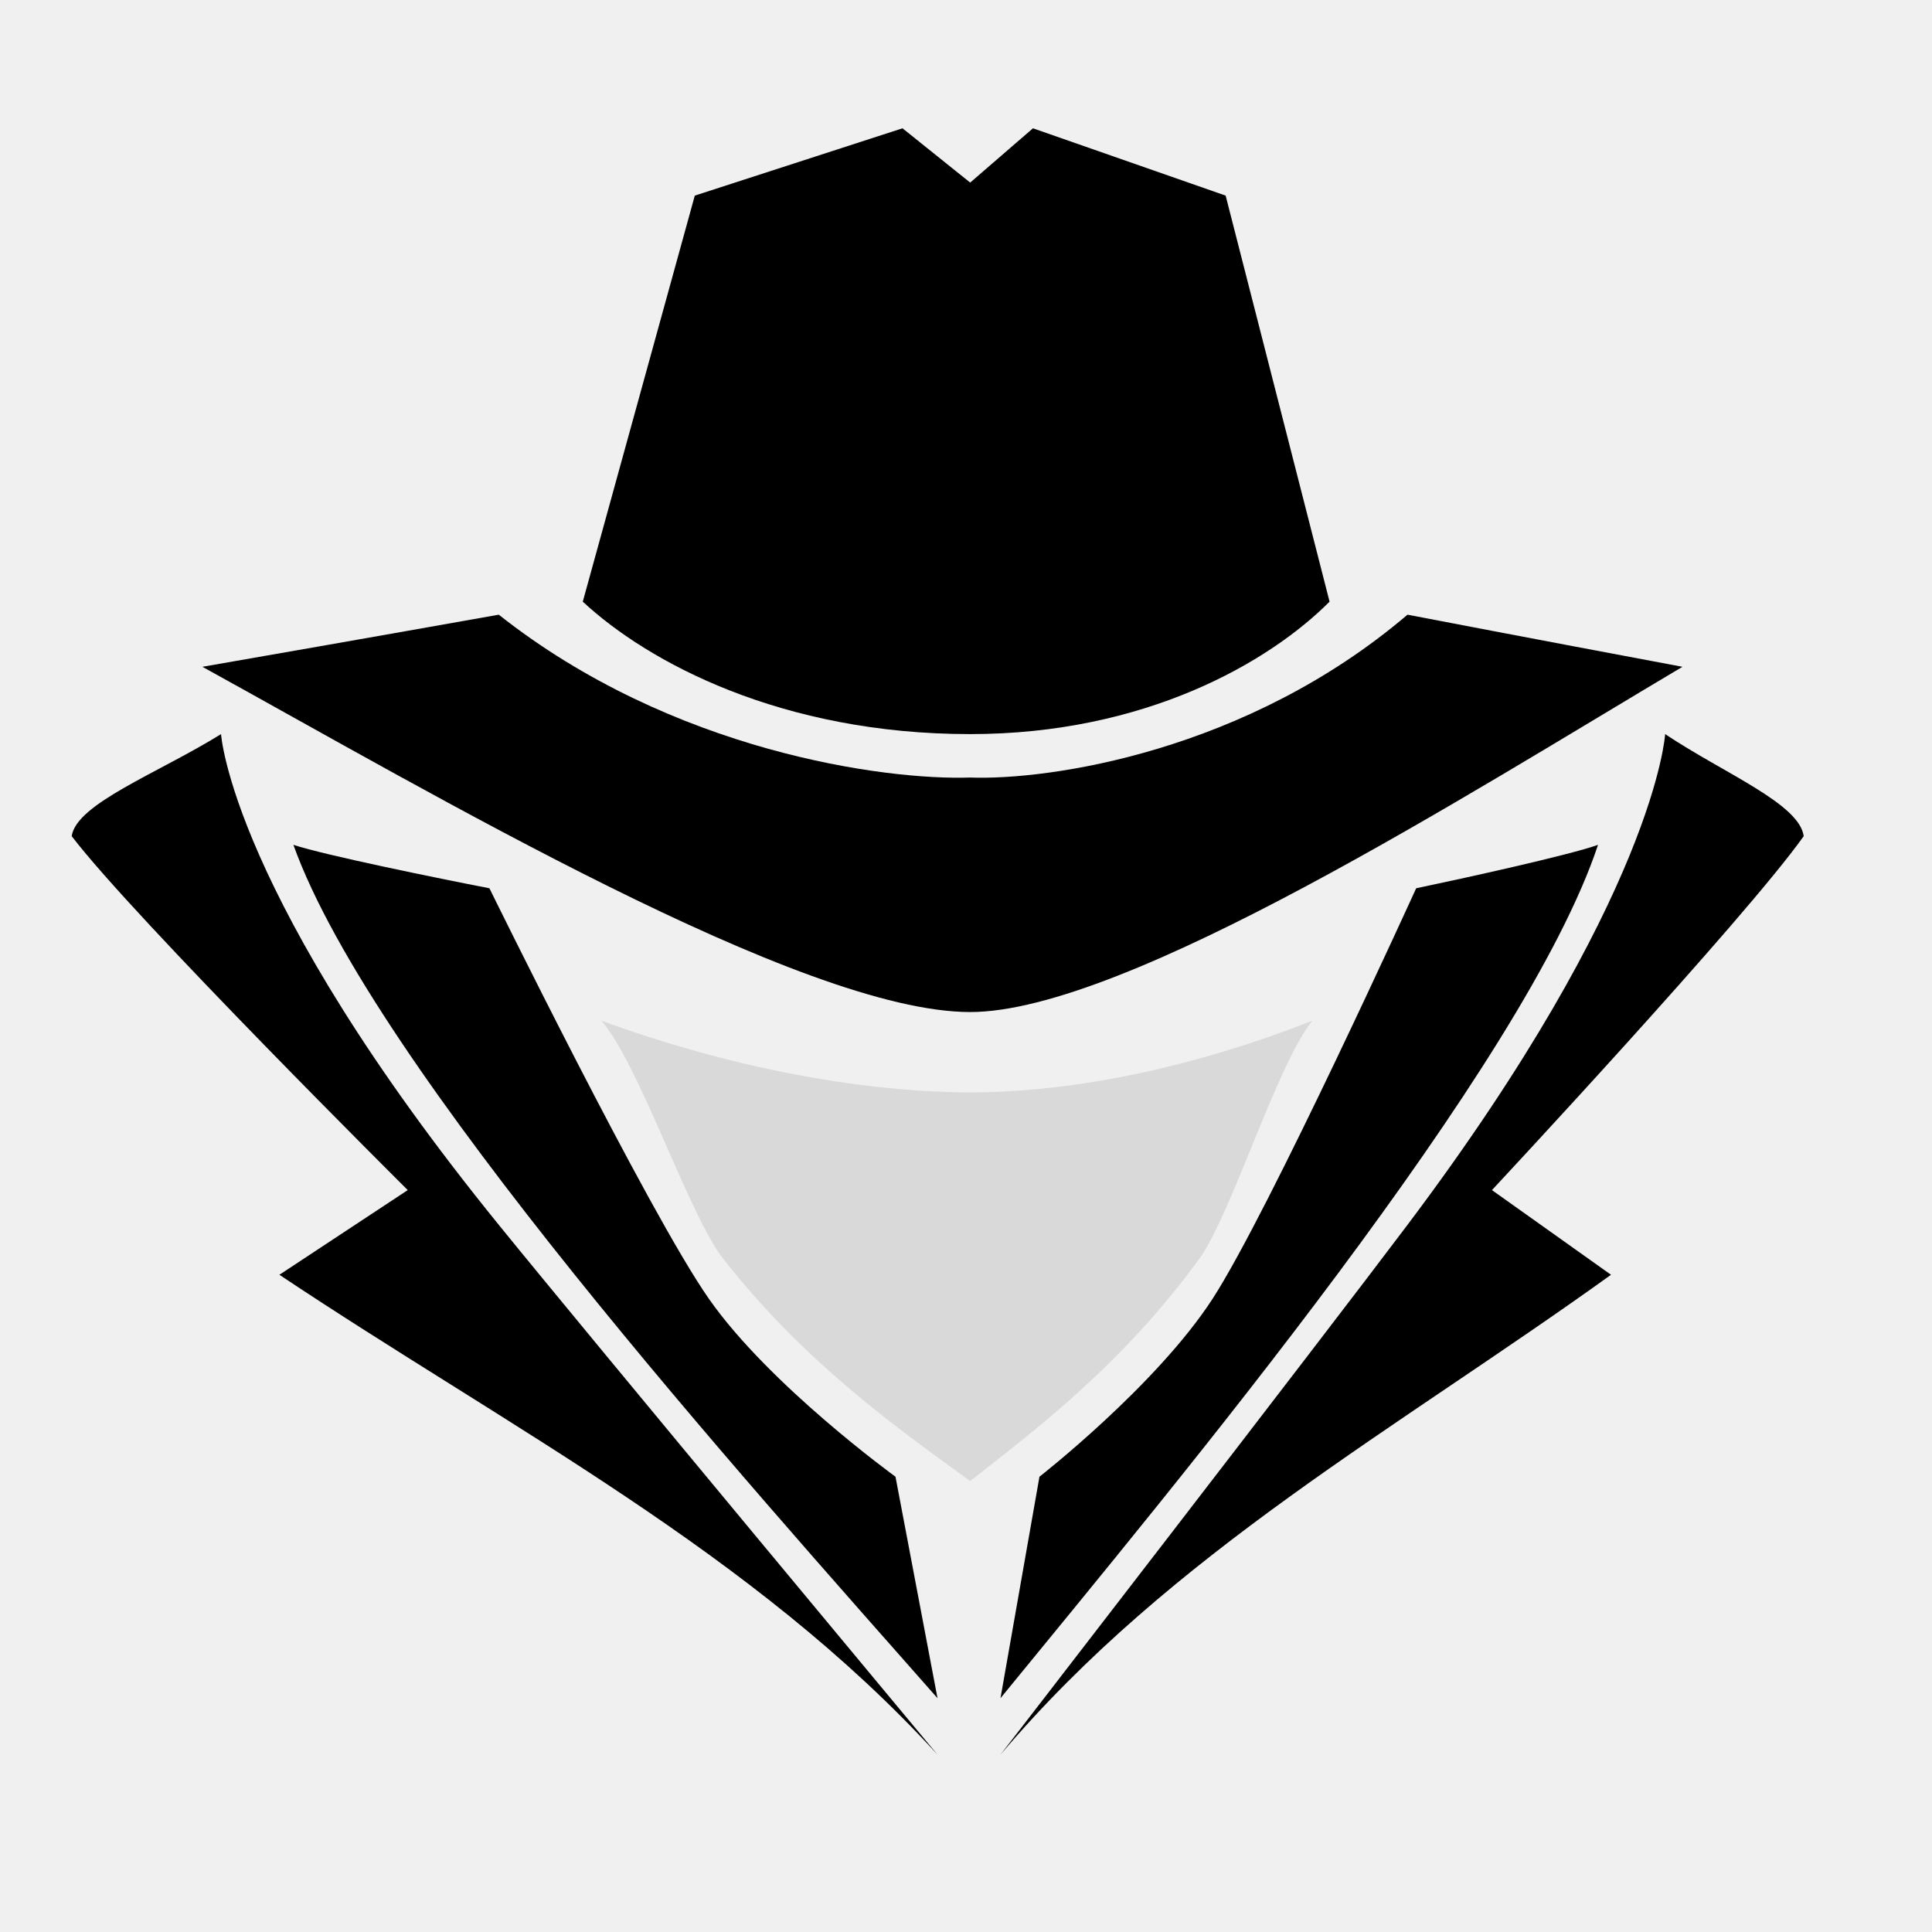
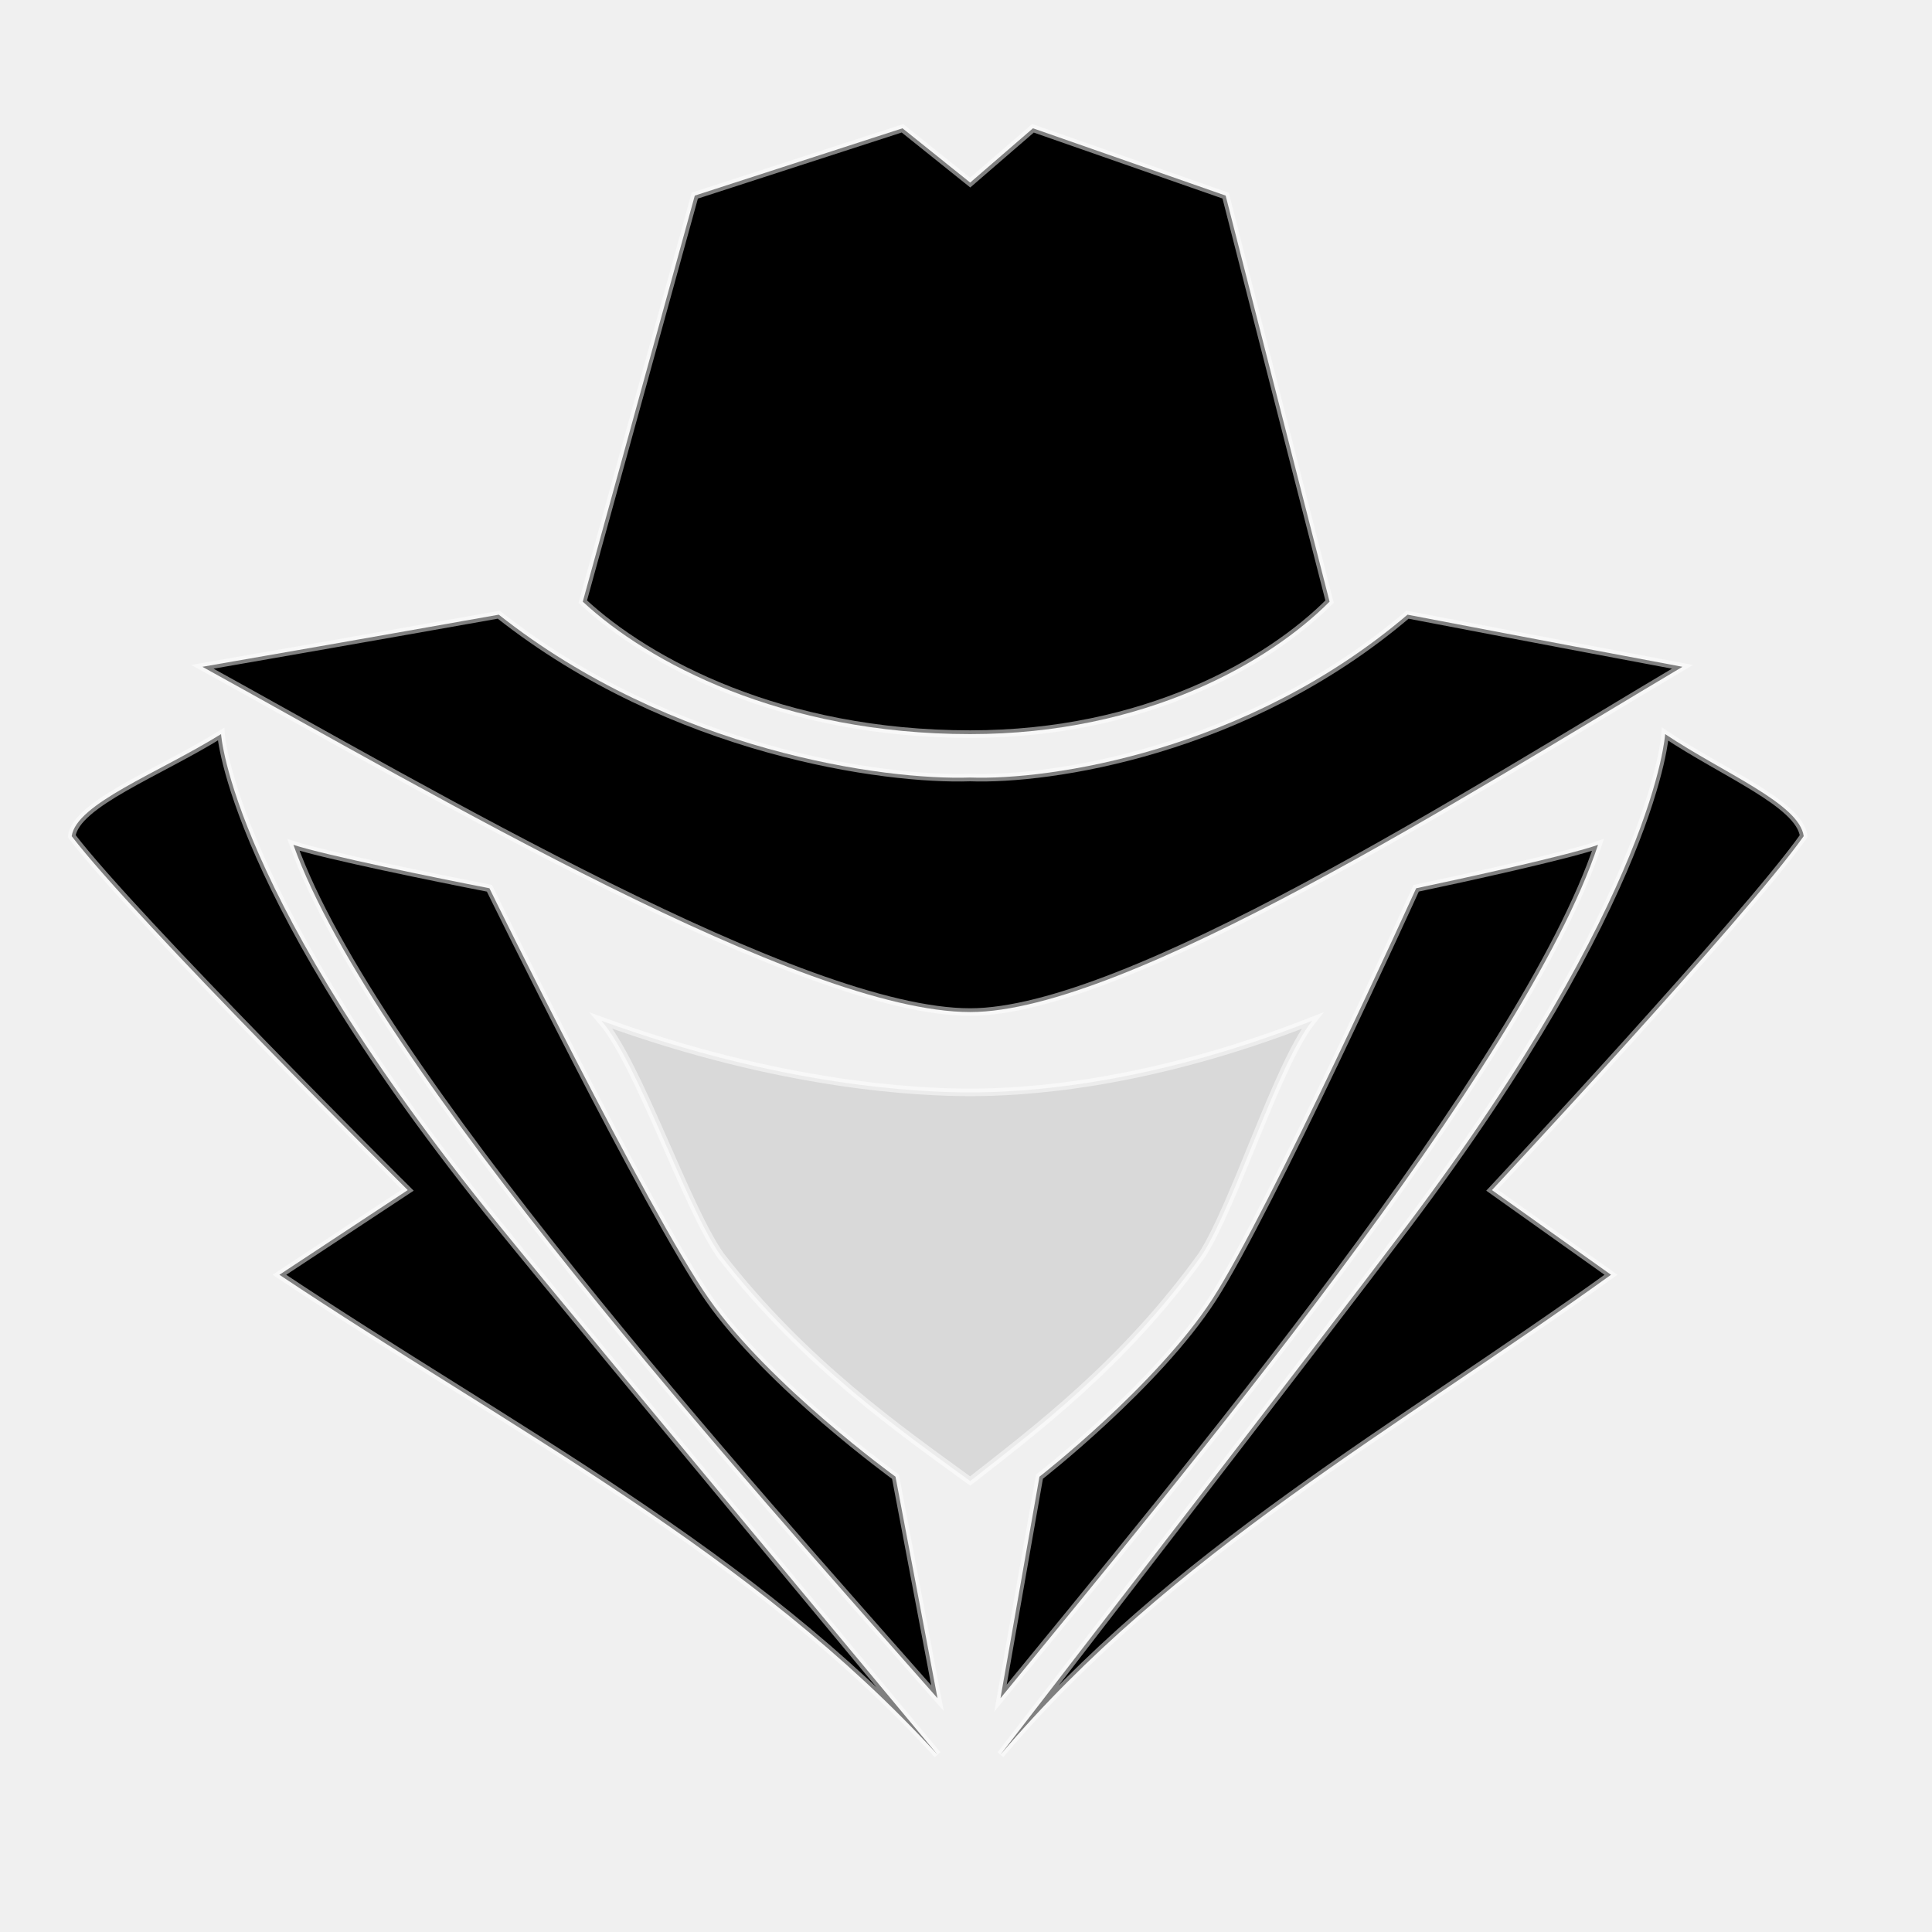
<svg xmlns="http://www.w3.org/2000/svg" width="512" height="512" viewBox="0 0 512 512" fill="none">
  <path d="M257.106 206.055C277.953 206.822 330.317 199.265 373.004 162.897C404.216 168.882 434.586 174.598 445.87 176.708C389.643 210.083 298.416 268.202 257.106 268.202C212.577 268.202 114.242 210.083 53.634 176.708C65.797 174.598 98.534 168.882 132.178 162.897C178.191 199.265 234.636 206.822 257.106 206.055Z" fill="black" />
-   <path d="M257.106 289.493C270.303 289.493 303.236 287.997 347.759 270.503C338.579 282.012 327.104 319.415 318.498 332.65C297.843 361.422 274.089 379.145 257.106 392.495C238.8 379.145 213.196 361.422 190.931 332.65C181.654 319.415 169.285 282.012 159.39 270.503C207.382 287.997 243.91 289.493 257.106 289.493Z" fill="#D9D9D9" />
+   <path d="M257.106 289.493C270.303 289.493 303.236 287.997 347.759 270.503C338.579 282.012 327.104 319.415 318.497 332.65C297.842 361.422 274.089 379.145 257.106 392.495C238.8 379.145 213.196 361.422 190.931 332.65C181.654 319.415 169.285 282.012 159.39 270.503C207.382 287.997 243.91 289.493 257.106 289.493Z" fill="#D9D9D9" />
  <path d="M375.299 235.402C388.113 232.717 415.691 226.655 423.494 223.893C403.986 282.587 312.186 392.495 265.139 450.039L275.466 391.344C275.466 391.344 306.449 367.176 321.366 344.159C336.284 321.142 375.299 235.402 375.299 235.402Z" fill="black" />
  <path d="M441.28 194.546C456.771 204.904 476.853 212.96 478 221.591C462.509 243.458 395.38 315.387 395.38 315.387L426.936 337.829C370.135 378.685 310.465 411.485 265.139 465C265.139 465 350.054 355.092 373.004 324.594C438.823 237.128 441.28 194.546 441.28 194.546Z" fill="black" />
  <path d="M257.106 48.386L273.745 34L324.809 51.839L352.349 159.445C336.284 175.557 303.465 194.546 257.106 194.546C207.135 194.546 171.759 175.557 154.442 159.445L184.128 51.839L239.171 34L257.106 48.386Z" fill="black" />
  <path d="M129.704 235.402C115.892 232.717 86.165 226.655 77.754 223.893C98.781 282.587 197.734 392.495 248.448 450.039L237.316 391.344C237.316 391.344 203.919 367.176 187.839 344.159C171.759 321.142 129.704 235.402 129.704 235.402Z" fill="black" />
  <path d="M58.581 194.546C41.883 204.904 20.237 212.96 19 221.591C35.698 243.458 108.058 315.387 108.058 315.387L74.043 337.829C135.27 378.685 199.59 411.485 248.448 465C248.448 465 156.916 355.092 132.178 324.594C61.23 237.128 58.581 194.546 58.581 194.546Z" fill="black" />
+   <path d="M257.106 206.055C277.953 206.822 330.317 199.265 373.004 162.897C404.216 168.882 434.586 174.598 445.87 176.708C389.643 210.083 298.416 268.202 257.106 268.202C212.577 268.202 114.242 210.083 53.634 176.708C65.797 174.598 98.534 168.882 132.178 162.897C178.191 199.265 234.636 206.822 257.106 206.055Z" stroke="white" stroke-opacity="0.5" stroke-width="2" />
+   <path d="M257.106 289.493C270.303 289.493 303.236 287.997 347.759 270.503C338.579 282.012 327.104 319.415 318.497 332.65C297.842 361.422 274.089 379.145 257.106 392.495C238.8 379.145 213.196 361.422 190.931 332.65C181.654 319.415 169.285 282.012 159.39 270.503C207.382 287.997 243.91 289.493 257.106 289.493Z" stroke="white" stroke-opacity="0.5" stroke-width="2" />
+   <path d="M375.299 235.402C388.113 232.717 415.691 226.655 423.494 223.893C403.986 282.587 312.186 392.495 265.139 450.039L275.466 391.344C275.466 391.344 306.449 367.176 321.366 344.159C336.284 321.142 375.299 235.402 375.299 235.402Z" stroke="white" stroke-opacity="0.5" stroke-width="2" />
+   <path d="M441.28 194.546C456.771 204.904 476.853 212.96 478 221.591C462.509 243.458 395.38 315.387 395.38 315.387L426.936 337.829C370.135 378.685 310.465 411.485 265.139 465C265.139 465 350.054 355.092 373.004 324.594C438.823 237.128 441.28 194.546 441.28 194.546Z" stroke="white" stroke-opacity="0.5" stroke-width="2" />
+   <path d="M257.106 48.386L273.745 34L324.809 51.839L352.349 159.445C336.284 175.557 303.465 194.546 257.106 194.546C207.135 194.546 171.759 175.557 154.442 159.445L184.128 51.839L239.171 34L257.106 48.386Z" stroke="white" stroke-opacity="0.5" stroke-width="2" />
+   <path d="M129.704 235.402C115.892 232.717 86.165 226.655 77.754 223.893C98.781 282.587 197.734 392.495 248.448 450.039L237.316 391.344C237.316 391.344 203.919 367.176 187.839 344.159C171.759 321.142 129.704 235.402 129.704 235.402Z" stroke="white" stroke-opacity="0.5" stroke-width="2" />
+   <path d="M58.581 194.546C41.883 204.904 20.237 212.96 19 221.591C35.698 243.458 108.058 315.387 108.058 315.387L74.043 337.829C135.27 378.685 199.59 411.485 248.448 465C248.448 465 156.916 355.092 132.178 324.594C61.23 237.128 58.581 194.546 58.581 194.546Z" stroke="white" stroke-opacity="0.5" stroke-width="2" />
</svg>
